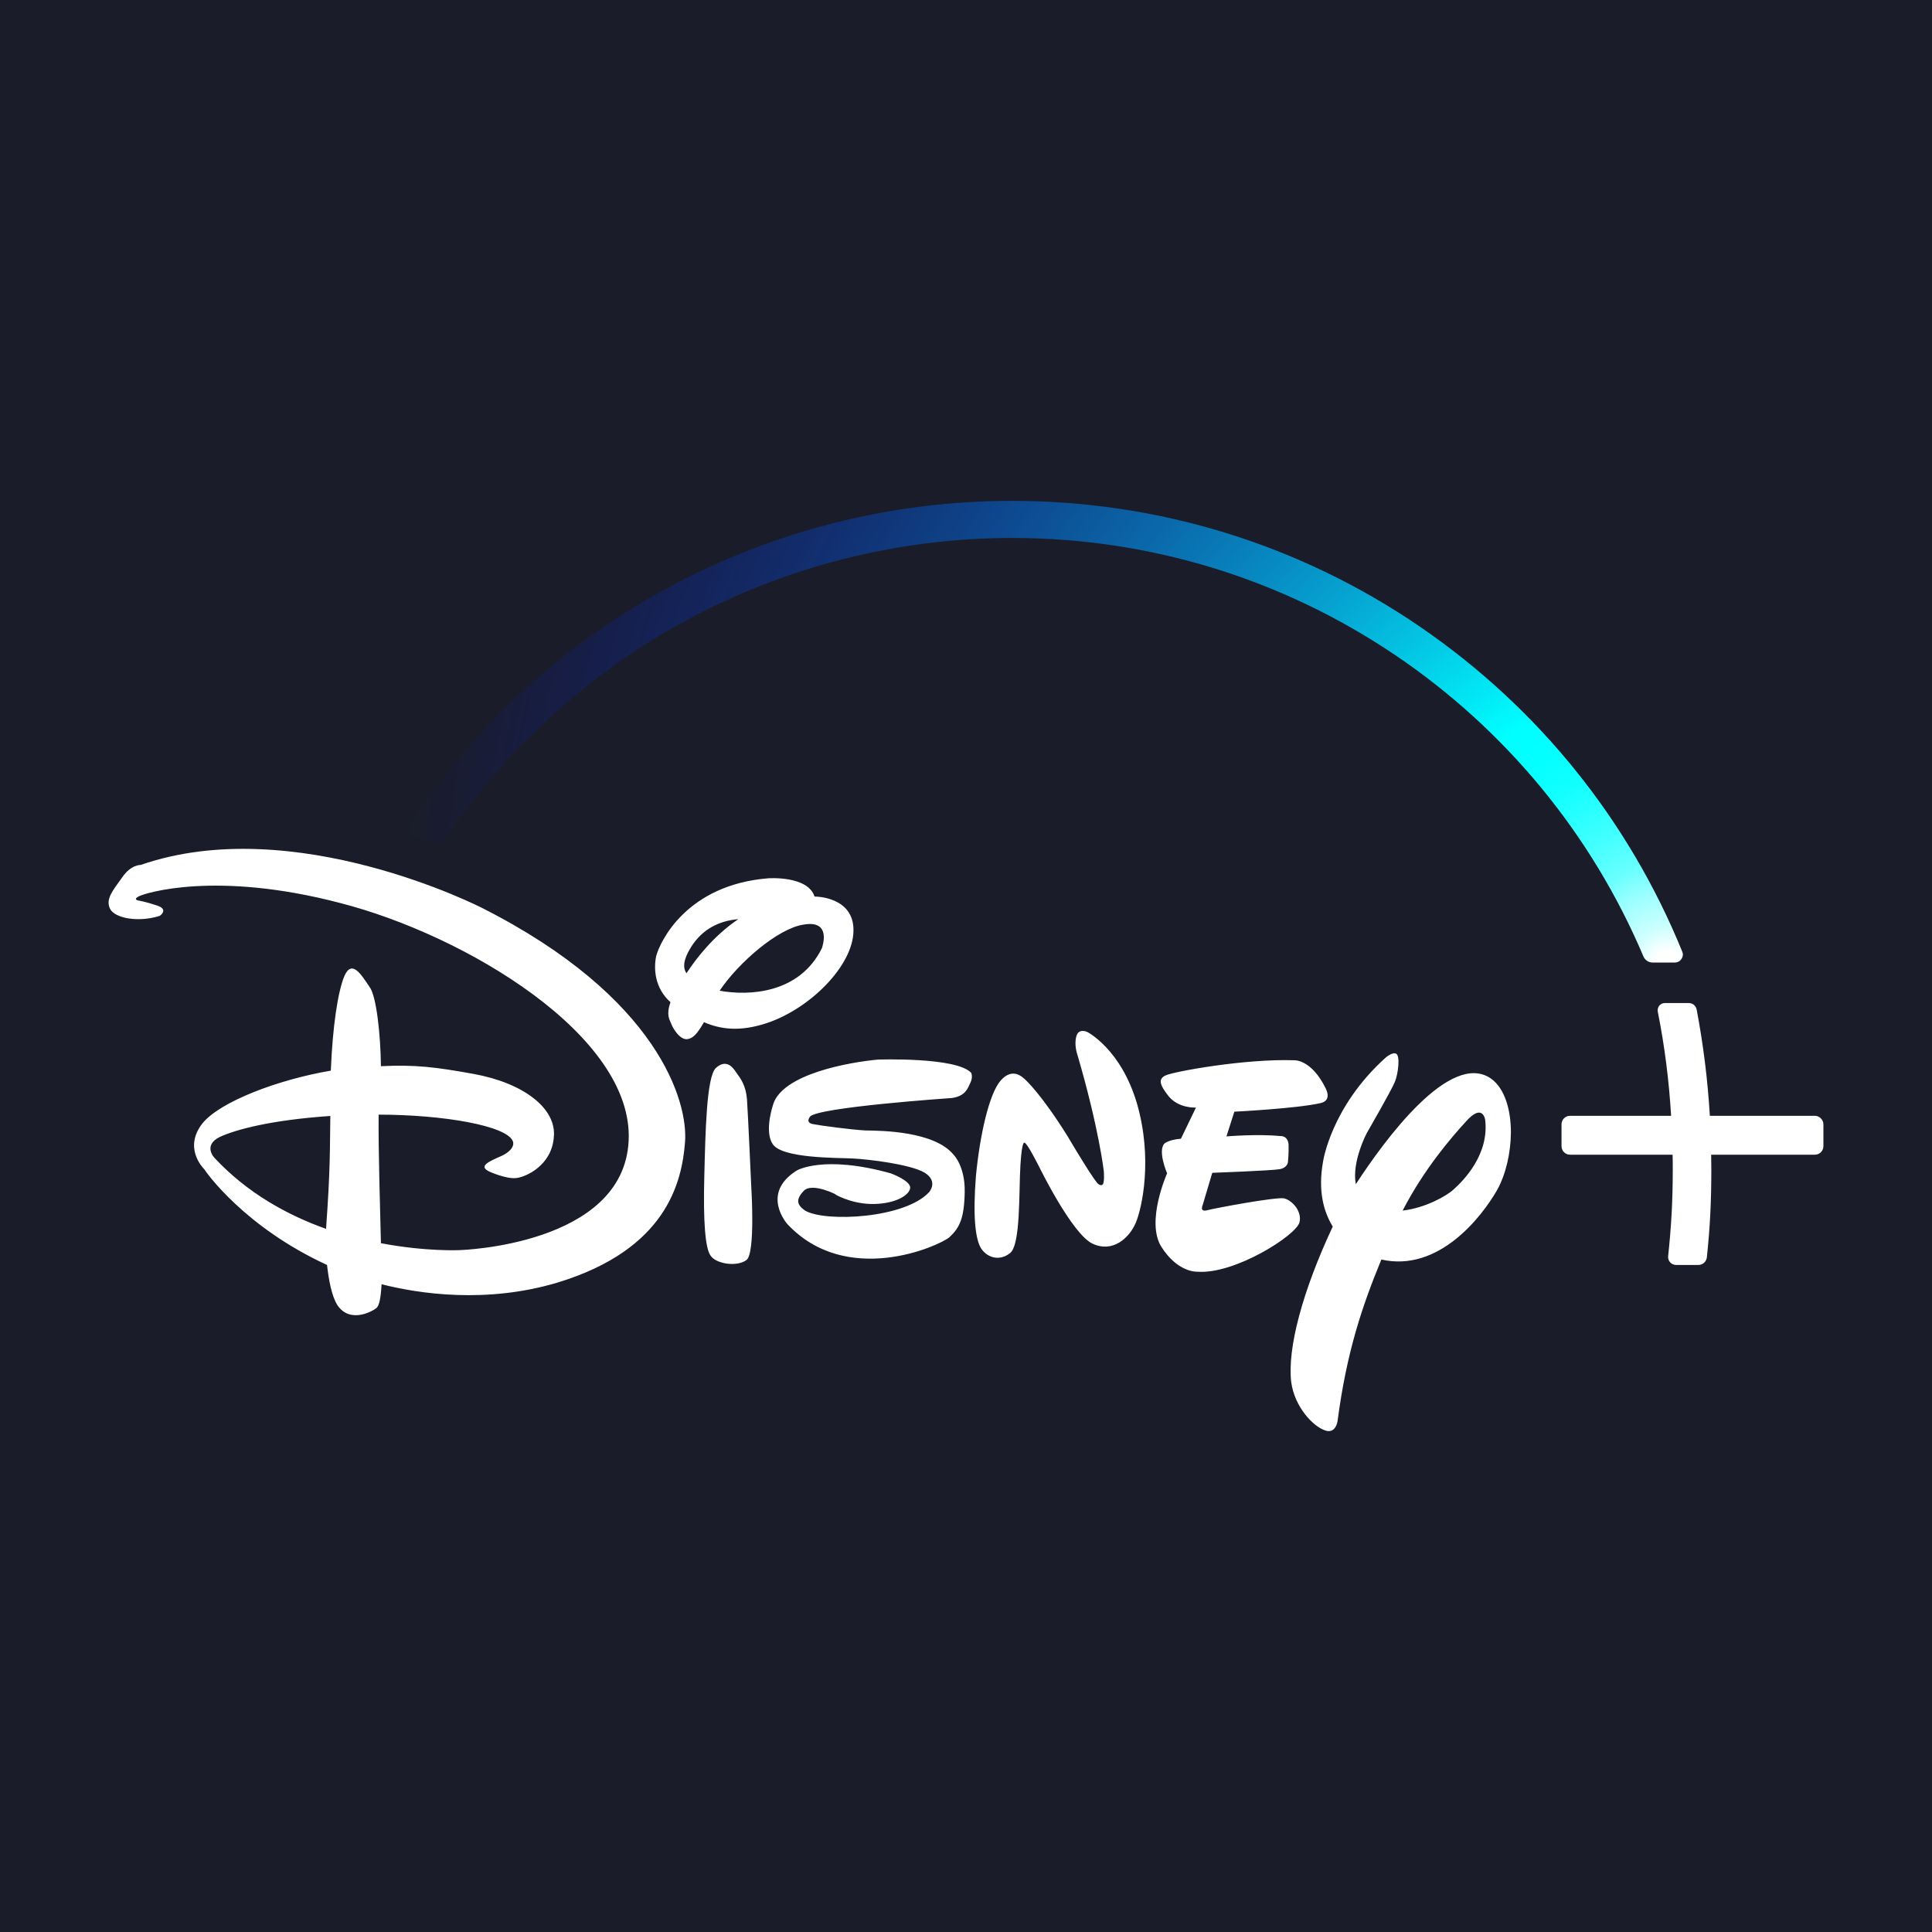
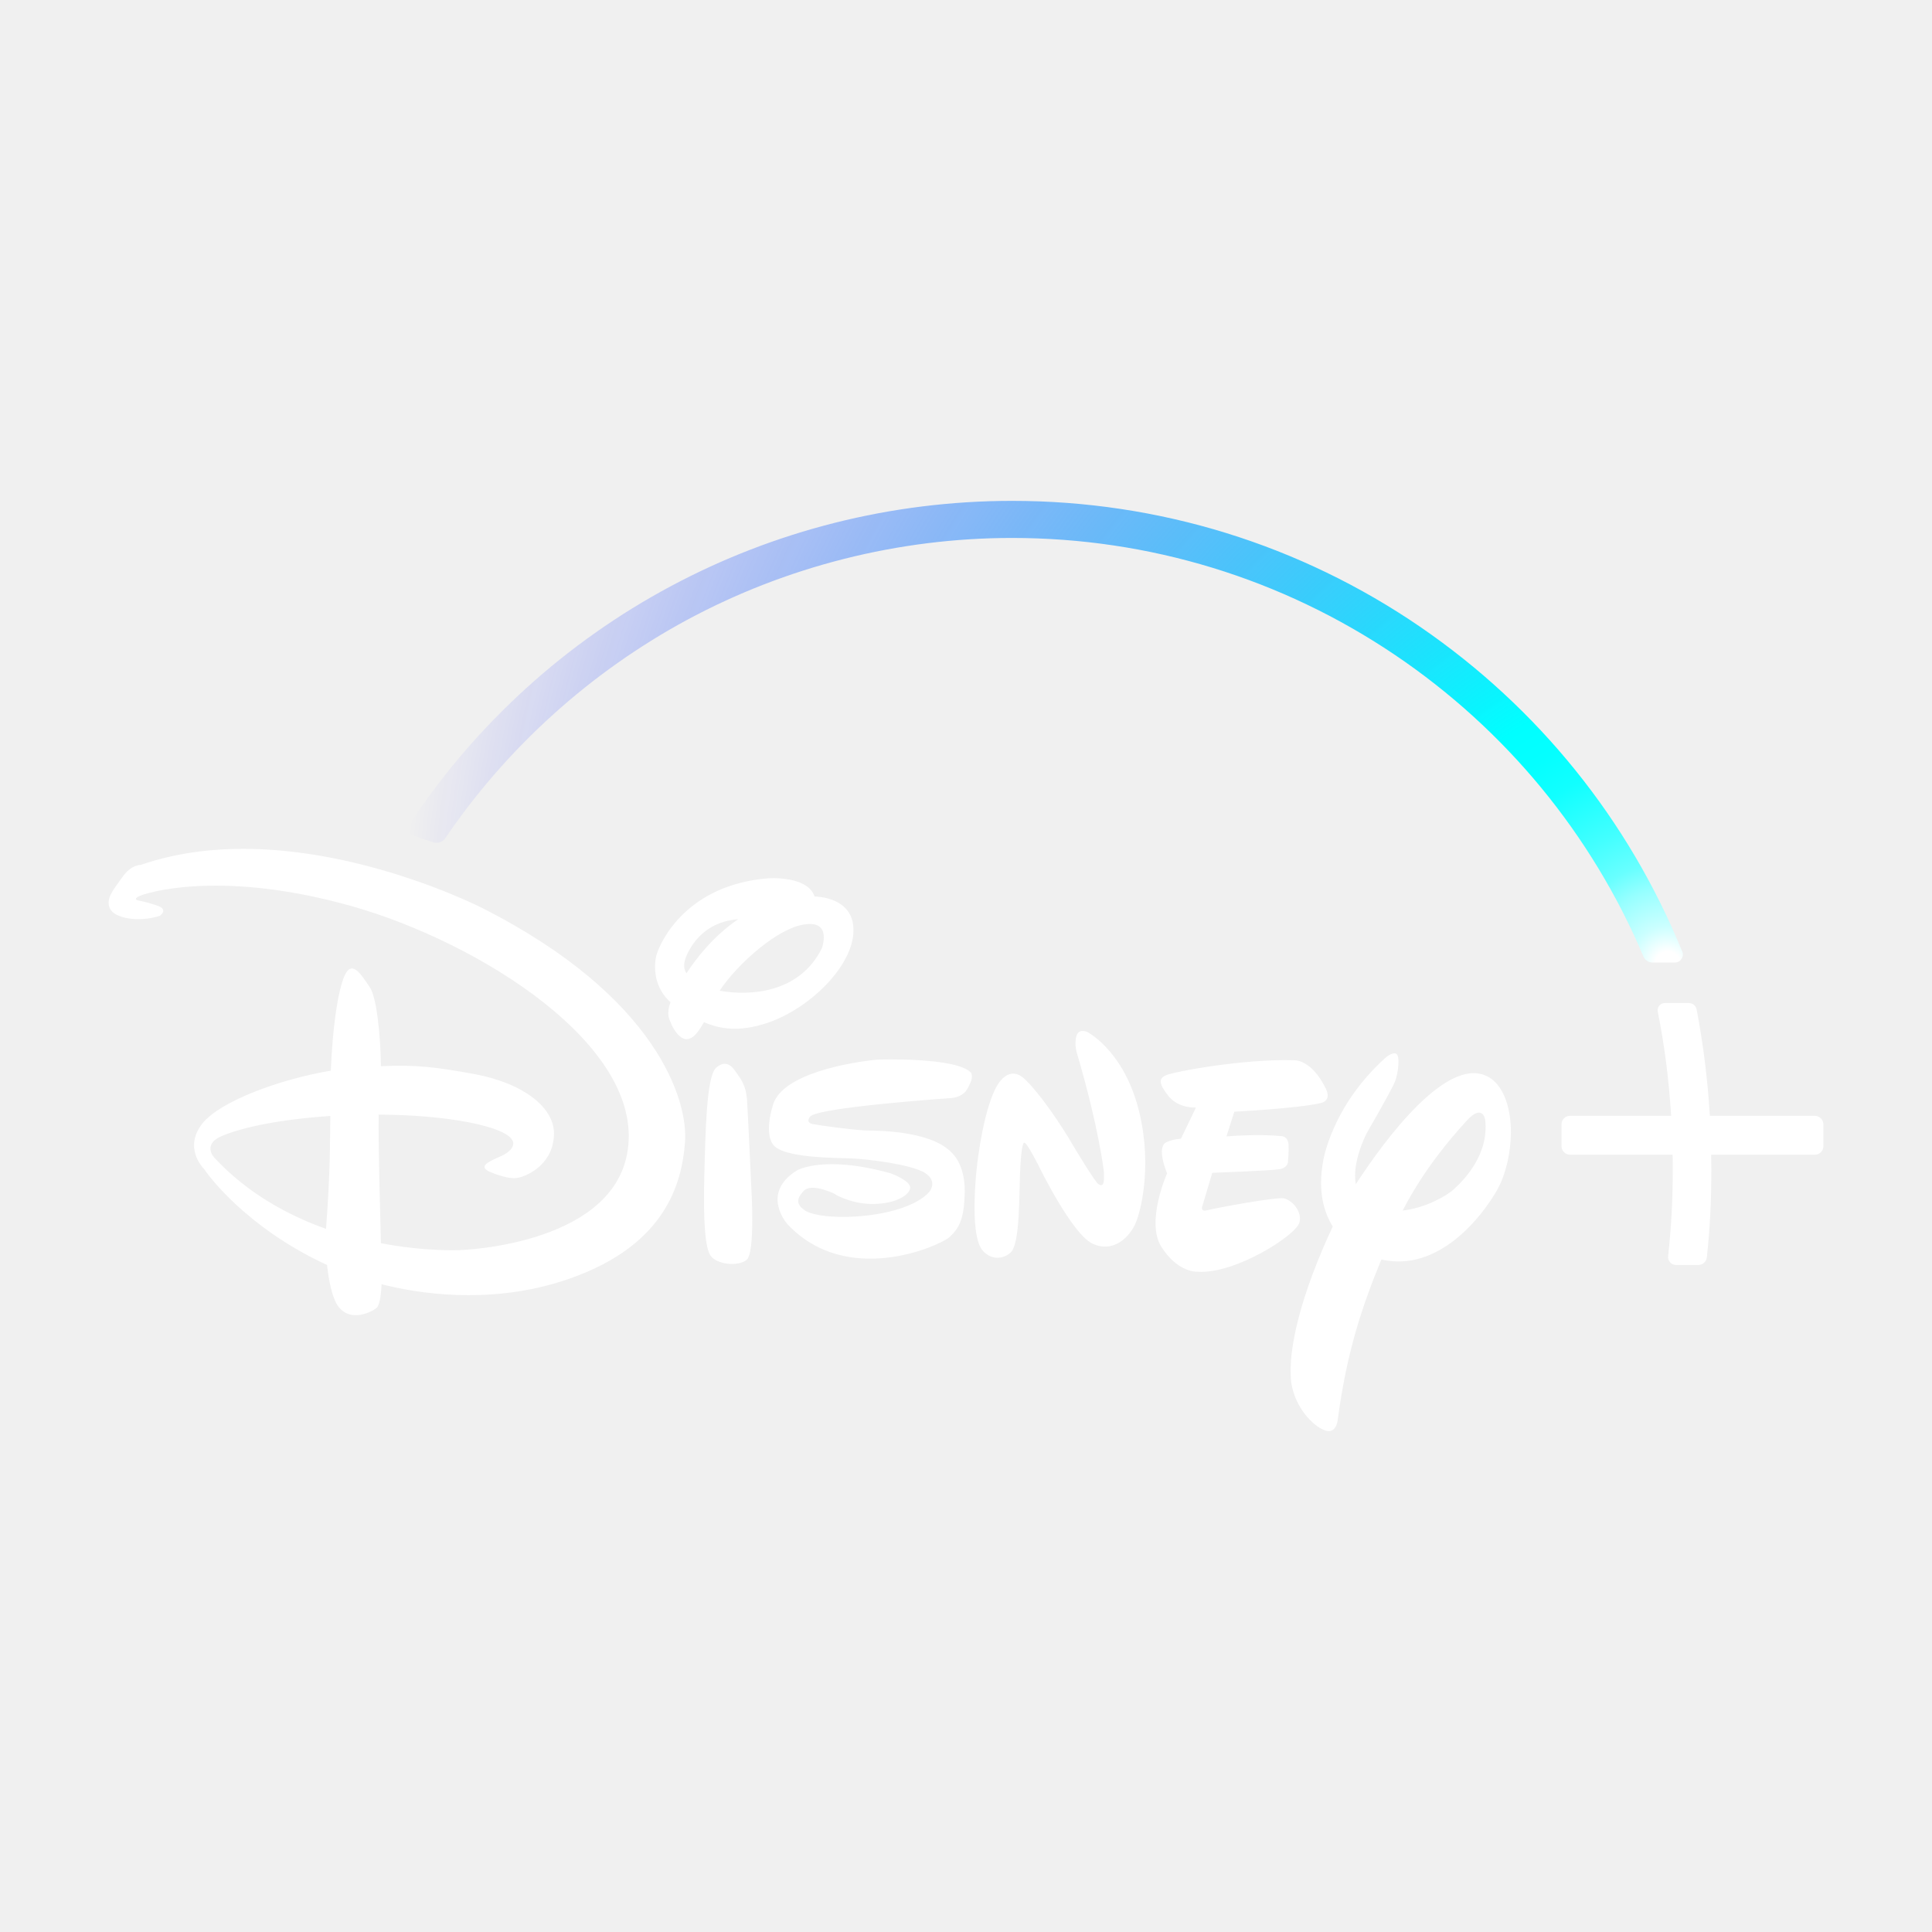
<svg xmlns="http://www.w3.org/2000/svg" width="100%" height="100%" viewBox="0 0 300 300" version="1.1" xml:space="preserve" style="fill-rule:evenodd;clip-rule:evenodd;stroke-linejoin:round;stroke-miterlimit:2;">
  <g id="Artboard1" transform="matrix(0.267857,0,0,0.441176,0,0)">
-     <rect x="0" y="0" width="1120" height="680" style="fill:rgb(26,29,41);" />
+     <rect x="0" y="0" width="1120" height="680" style="fill:rgba(250,250,250, 0);" />
    <g transform="matrix(0.955463,0,0,0.580103,-356.942,25.8683)">
      <g id="Disney-Plus">
        <g>
          <path d="M1174.8,624.7C1160.4,628 1122.5,629.9 1122.5,629.9L1117.7,644.9C1117.7,644.9 1136.6,643.3 1150.4,644.7C1150.4,644.7 1154.9,644.2 1155.4,649.8C1155.6,655 1155,660.6 1155,660.6C1155,660.6 1154.7,664 1149.9,664.8C1144.7,665.7 1109.1,667 1109.1,667L1103.3,686.5C1103.3,686.5 1101.2,691 1106,689.7C1110.5,688.5 1147.8,681.5 1152.7,682.5C1157.9,683.8 1163.7,690.7 1162,697.1C1160,704.9 1122.8,728.7 1100.1,727C1100.1,727 1088.2,727.8 1078.1,711.7C1068.7,696.4 1081.7,667.3 1081.7,667.3C1081.7,667.3 1075.8,653.7 1080.1,649.2C1080.1,649.2 1082.7,646.9 1090.1,646.3L1099.2,627.4C1099.2,627.4 1088.8,628.1 1082.6,620.5C1076.8,613.2 1076.4,609.9 1080.8,607.9C1085.5,605.6 1128.8,597.7 1158.6,598.7C1158.6,598.7 1169,597.7 1177.9,615.7C1177.8,615.7 1182.2,623 1174.8,624.7ZM1062.7,697.3C1058.9,706.3 1048.8,715.9 1036.3,709.9C1023.9,703.9 1004.2,663.6 1004.2,663.6C1004.2,663.6 996.7,648.6 995.3,648.9C995.3,648.9 993.7,646 992.7,662.4C991.7,678.8 992.9,710.7 986.4,715.7C980.2,720.7 972.7,718.7 968.8,712.8C965.3,707 963.8,693.2 965.7,669C968,644.8 973.6,619 980.8,610.9C988,602.9 993.8,608.7 996,610.8C996,610.8 1005.6,619.5 1021.5,645.1L1024.3,649.8C1024.3,649.8 1038.7,674 1040.2,673.9C1040.2,673.9 1041.4,675 1042.4,674.2C1043.9,673.8 1043.3,666 1043.3,666C1043.3,666 1040.3,639.7 1027.2,595.1C1027.2,595.1 1025.2,589.5 1026.6,584.3C1027.9,579 1033.2,581.5 1033.2,581.5C1033.2,581.5 1053.6,591.7 1063.4,624.9C1073.1,658.4 1066.5,688.3 1062.7,697.3ZM962.5,612C960.8,615.4 959.8,620.3 951.2,621.6C951.2,621.6 868.9,627.2 865,633C865,633 862.1,636.4 866.6,637.4C871.1,638.3 889.7,640.8 898.7,641.3C908.3,641.4 940.7,641.7 952.3,656.2C952.3,656.2 959.2,663.1 958.9,678.7C958.6,694.7 955.8,700.3 949.6,706.1C943.1,711.5 887.3,736.5 851.3,698.1C851.3,698.1 834.7,679.6 857,665.6C857,665.6 873.1,655.9 914,667.3C914,667.3 926.4,671.8 925.8,676.3C925.1,681.1 915.6,686.2 901.8,685.9C888.4,685.5 878.6,679.1 880.5,680.1C882.3,680.8 866.1,672.3 861.1,678.1C856.1,683.4 857.3,686.7 862.2,690C874.7,697.1 923,694.6 937.4,678.6C937.4,678.6 943.1,672.1 934.4,666.8C925.7,661.8 900.8,658.8 891.1,658.3C881.8,657.8 847.2,658.4 842.2,649.2C842.2,649.2 837.2,643 842.7,625.4C848.5,607 888.8,599.9 906.2,598.3C906.2,598.3 954.1,596.6 962.9,606.4C962.8,606.4 964,608.7 962.5,612ZM826.5,719.9C820.7,724.2 808.4,722.3 804.9,717.5C801.4,713.2 800.2,696.1 800.9,669.3C801.6,642.2 802.2,608.6 808,603.3C814.2,597.9 818,602.6 820.4,606.3C823,609.9 826.1,613.9 826.8,622.4C827.4,630.9 829.4,675.5 829.4,675.5C829.4,675.5 832,715.7 826.5,719.9ZM839,576.1C822.1,581.7 810.5,579.8 800.7,575.6C796.4,583.1 793.9,585.4 790.6,585.9C785.8,586.4 781.5,578.7 780.7,576.2C779.9,574.3 777.6,571.1 780.4,563.5C770.8,554.9 770.1,543.3 771.7,535.5C774.1,526.5 790.3,492.3 839.6,488.3C839.6,488.3 863.7,486.5 867.8,499.4L868.5,499.4C868.5,499.4 891.9,499.5 891.4,520.3C891.1,541.2 865.4,567.2 839,576.1ZM793,529.8C788,537.8 787.8,542.6 790.1,545.9C795.8,537.2 806.2,523.5 821.5,513.1C809.7,514.1 799.8,519.2 793,529.8ZM861.1,516.4C845.6,518.7 821.6,539.5 810.2,556.5C827.7,559.7 858.6,558.5 872.3,530.6C872.2,530.6 878.8,513.3 861.1,516.4ZM1281.9,677.5C1272.6,693.7 1246.5,727.5 1211.7,719.6C1200.2,747.5 1190.6,775.6 1185.1,817.8C1185.1,817.8 1183.9,826 1177.1,823.1C1170.4,820.7 1159.2,809.5 1157,794C1154.6,773.6 1163.7,739.1 1182.2,699.6C1176.8,690.8 1173.1,678.2 1176.3,660.3C1176.3,660.3 1181,627.1 1214.3,597.1C1214.3,597.1 1218.3,593.6 1220.6,594.7C1223.2,595.8 1222,606.6 1219.9,611.8C1217.8,617 1202.9,642.8 1202.9,642.8C1202.9,642.8 1193.6,660.2 1196.2,673.9C1213.7,647 1253.5,592.7 1278.2,609.8C1286.5,615.7 1290.3,628.6 1290.3,642.5C1290.2,654.8 1287.3,667.8 1281.9,677.5ZM1274.7,634.9C1274.7,634.9 1273.3,624.2 1262.9,636C1253.9,645.9 1237.7,664.6 1224.6,689.9C1238.3,688.4 1251.5,680.9 1255.5,677.1C1262,671.3 1277.1,655.7 1274.7,634.9ZM789.2,648.5C787.3,672.7 778,713.4 712.1,733.5C668.6,746.6 627.5,740.3 605.1,734.6C604.6,743.5 603.6,747.3 602.2,748.8C600.3,750.7 586.1,758.9 578.3,747.3C574.8,741.8 573,731.8 572,722.9C521.6,699.7 498.4,666.3 497.5,664.8C496.4,663.7 484.9,651.7 496.4,637C507.2,623.7 542.5,610.4 574.3,605C575.4,577.8 578.6,557.3 582.4,547.9C587,537 592.8,546.8 597.8,554.2C602,559.7 604.5,583.4 604.7,602.3C625.5,601.3 637.8,602.8 661,607C691.2,612.5 711.4,627.9 709.6,645.4C708.3,662.6 692.5,669.7 686.5,670.2C680.2,670.7 670.4,666.2 670.4,666.2C663.7,663 669.9,660.2 678,656.7C686.8,652.4 684.8,648 684.8,648C681.5,638.4 642.3,631.7 603.3,631.7C603.1,653.2 604.2,688.9 604.7,709.7C632,714.9 652.4,713.9 652.4,713.9C652.4,713.9 752,711.1 755,647.5C758.1,583.8 655.7,522.7 580,503.3C504.4,483.5 461.6,497.3 457.9,499.2C453.9,501.2 457.6,501.8 457.6,501.8C457.6,501.8 461.7,502.4 468.8,504.8C476.3,507.2 470.5,511.1 470.5,511.1C457.6,515.2 443.1,512.6 440.3,506.7C437.5,500.8 442.2,495.5 447.6,487.9C453,479.9 458.9,480.2 458.9,480.2C552.4,447.8 666.3,506.4 666.3,506.4C773,560.5 791.2,623.9 789.2,648.5ZM507,645.2C496.4,650.4 503.7,657.9 503.7,657.9C523.6,679.3 548.1,692.7 571.4,701C574.1,664.1 573.7,651.1 574,632.5C537.6,635 516.6,640.8 507,645.2Z" style="fill:white;fill-rule:nonzero;" />
          <path d="M1479.9,637.6L1479.9,650.8C1479.9,653.7 1477.6,656 1474.7,656L1411.8,656C1411.8,659.3 1411.9,662.2 1411.9,664.9C1411.9,684.4 1411.1,700.3 1409.2,718.2C1408.9,720.9 1406.7,722.9 1404.1,722.9L1390.5,722.9C1389.1,722.9 1387.8,722.3 1386.9,721.3C1386,720.3 1385.5,718.9 1385.7,717.5C1387.6,699.7 1388.5,684 1388.5,664.9C1388.5,662.1 1388.5,659.2 1388.4,656L1326.2,656C1323.3,656 1321,653.7 1321,650.8L1321,637.6C1321,634.7 1323.3,632.4 1326.2,632.4L1387.5,632.4C1386.2,610.9 1383.6,590.2 1379.4,569.2C1379.2,567.9 1379.5,566.6 1380.3,565.6C1381.1,564.6 1382.3,564 1383.6,564L1398.3,564C1400.6,564 1402.5,565.6 1403,567.9C1407.1,589.6 1409.7,610.7 1411,632.4L1474.7,632.4C1477.5,632.4 1479.9,634.8 1479.9,637.6Z" style="fill:white;fill-rule:nonzero;" />
          <g>
            <path d="M639.2,463.3L639.1,463.3M638.4,463.4C638.1,463.4 637.8,463.3 637.5,463.3C637.8,463.4 638.1,463.4 638.4,463.4L638.7,463.4L638.4,463.4ZM638.4,463.4C638.1,463.4 637.8,463.3 637.5,463.3C637.8,463.4 638.1,463.4 638.4,463.4L638.7,463.4L638.4,463.4Z" style="fill:none;fill-rule:nonzero;" />
            <path d="M1394.3,532.9C1361.8,453 1306.9,384.9 1235.5,335.9C1162.4,285.8 1076.7,259.3 987.7,259.3C840.5,259.3 703.9,332.4 622.4,454.9C621.5,456.2 621.3,457.9 621.8,459.4C622.3,461 623.5,462.1 625,462.6L636.4,466.5C637.1,466.7 637.8,466.8 638.4,466.8C640.5,466.8 642.5,465.7 643.7,464C681.1,409 731.7,363.3 790.1,331.7C850.4,299.1 918.7,281.8 987.6,281.8C1070.9,281.8 1151.2,306.4 1220,352.8C1287.1,398.1 1339.2,461.4 1370.7,535.7C1371.6,537.9 1373.8,539.4 1376.2,539.4L1389.8,539.4C1391.4,539.4 1392.9,538.6 1393.7,537.3C1394.7,536 1394.9,534.4 1394.3,532.9ZM638.4,463.4C638.1,463.4 637.8,463.3 637.5,463.2C637.8,463.3 638.1,463.4 638.4,463.4L638.6,463.4L638.4,463.4ZM1373.4,537.6C1373.7,537.8 1374,538 1374.3,538.1C1374,537.9 1373.7,537.8 1373.4,537.6Z" style="fill:url(#_Radial1);fill-rule:nonzero;" />
          </g>
        </g>
      </g>
    </g>
  </g>
  <defs>
    <radialGradient id="_Radial1" cx="0" cy="0" r="1" gradientUnits="userSpaceOnUse" gradientTransform="matrix(760.124,0,0,760.124,1381.52,538.896)">
      <stop offset="0" style="stop-color:white;stop-opacity:1" />
      <stop offset="0.01" style="stop-color:white;stop-opacity:1" />
      <stop offset="0.03" style="stop-color:rgb(203,255,255);stop-opacity:1" />
      <stop offset="0.06" style="stop-color:rgb(150,255,255);stop-opacity:1" />
      <stop offset="0.08" style="stop-color:rgb(104,255,255);stop-opacity:1" />
      <stop offset="0.11" style="stop-color:rgb(67,255,255);stop-opacity:1" />
      <stop offset="0.14" style="stop-color:rgb(37,255,255);stop-opacity:1" />
      <stop offset="0.16" style="stop-color:rgb(17,255,255);stop-opacity:1" />
      <stop offset="0.19" style="stop-color:rgb(4,255,255);stop-opacity:1" />
      <stop offset="0.22" style="stop-color:rgb(0,255,255);stop-opacity:1" />
      <stop offset="1" style="stop-color:rgb(0,0,255);stop-opacity:0" />
    </radialGradient>
  </defs>
</svg>
